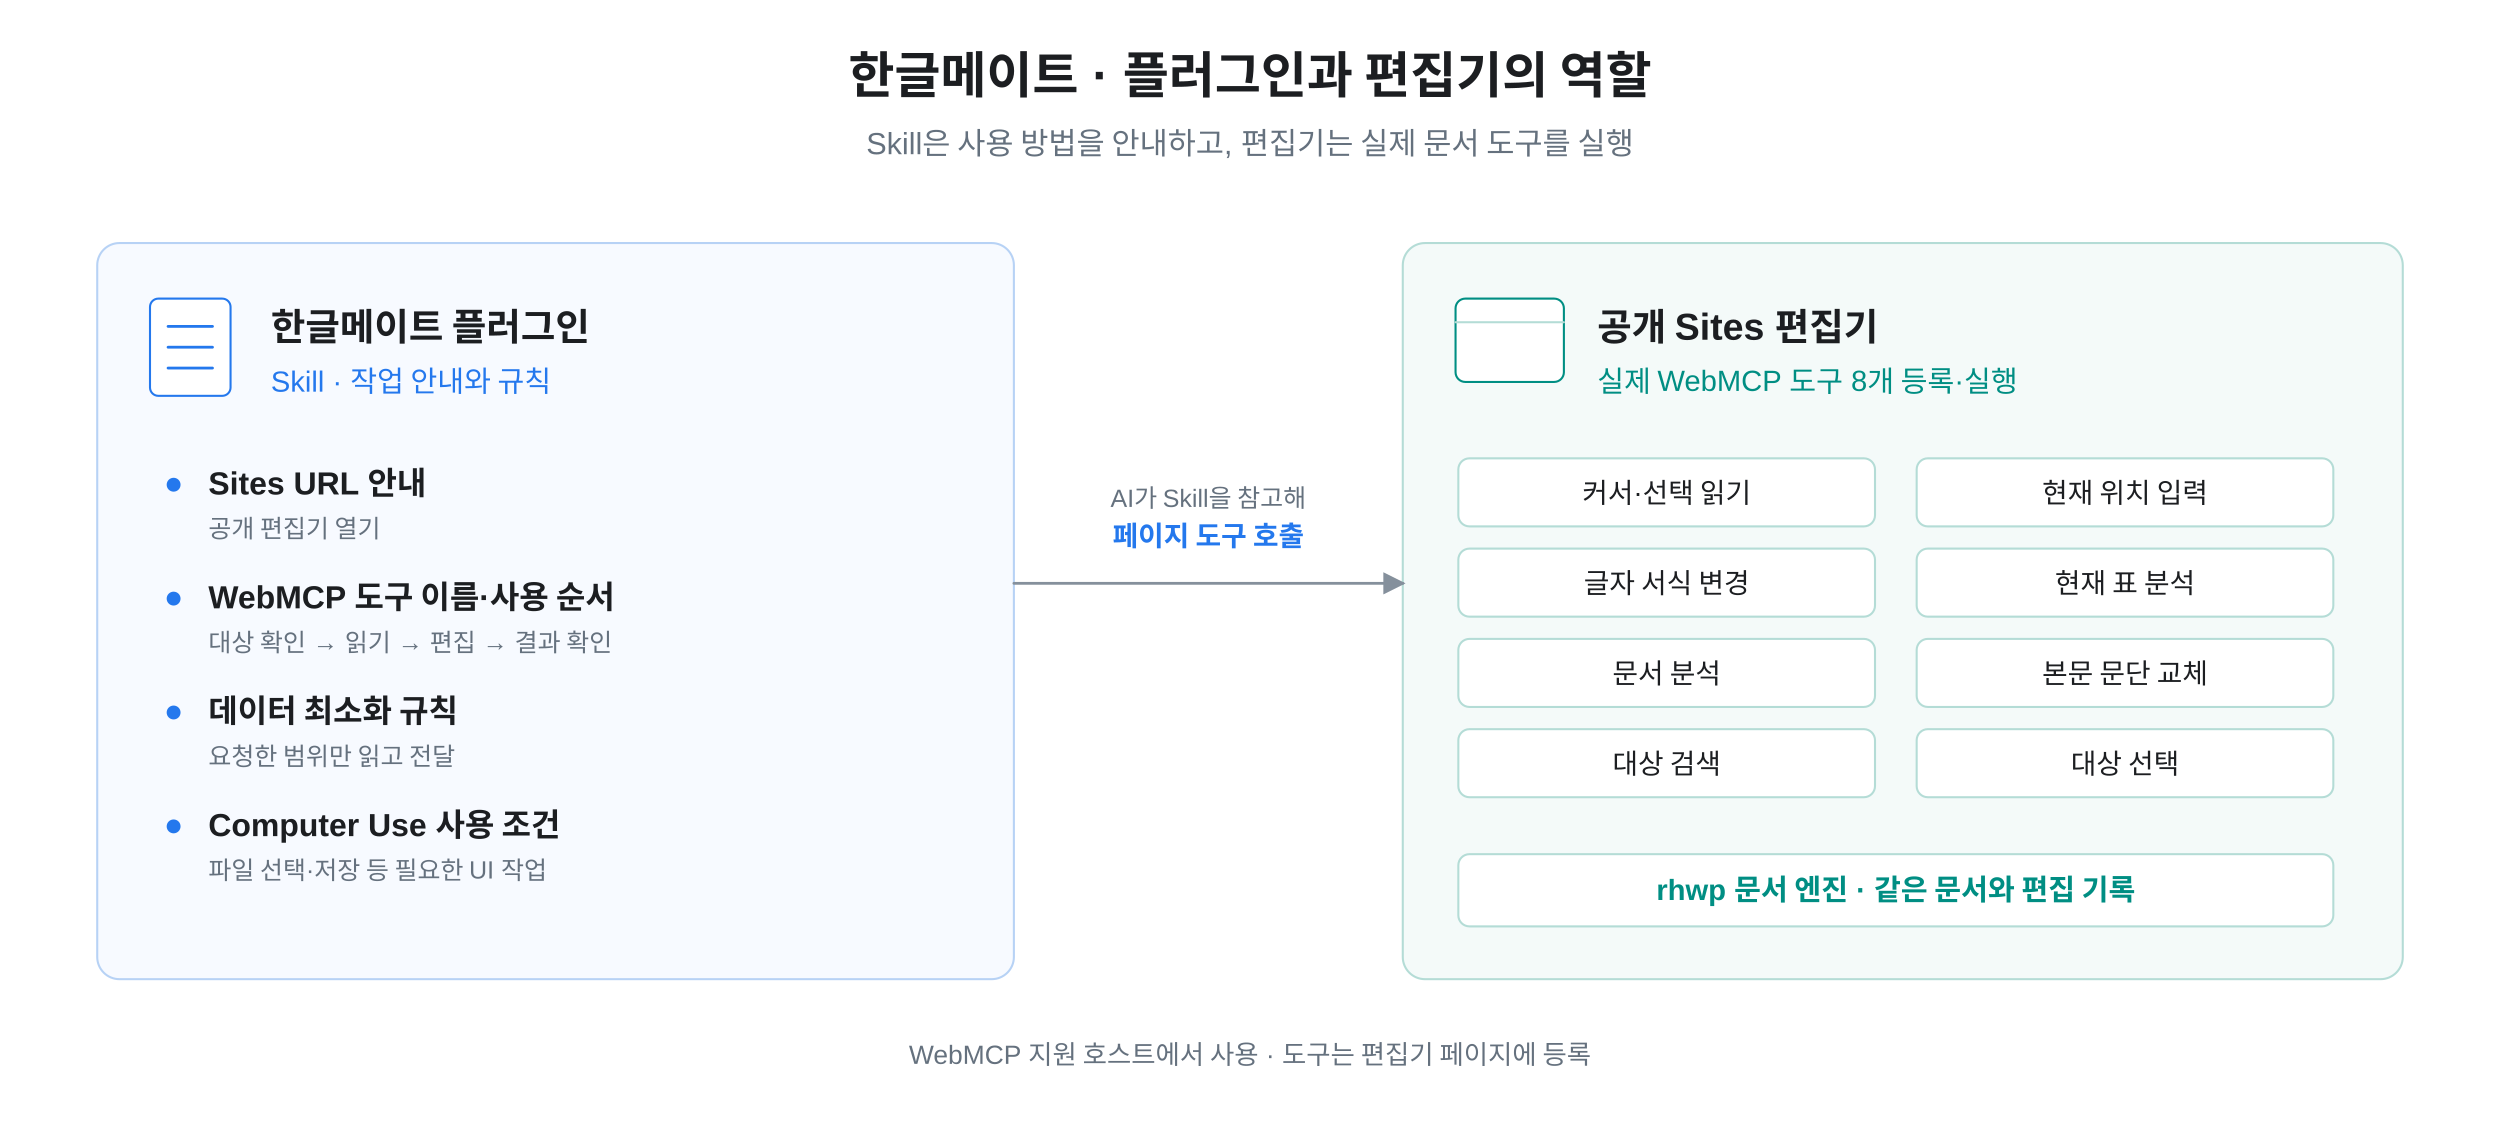
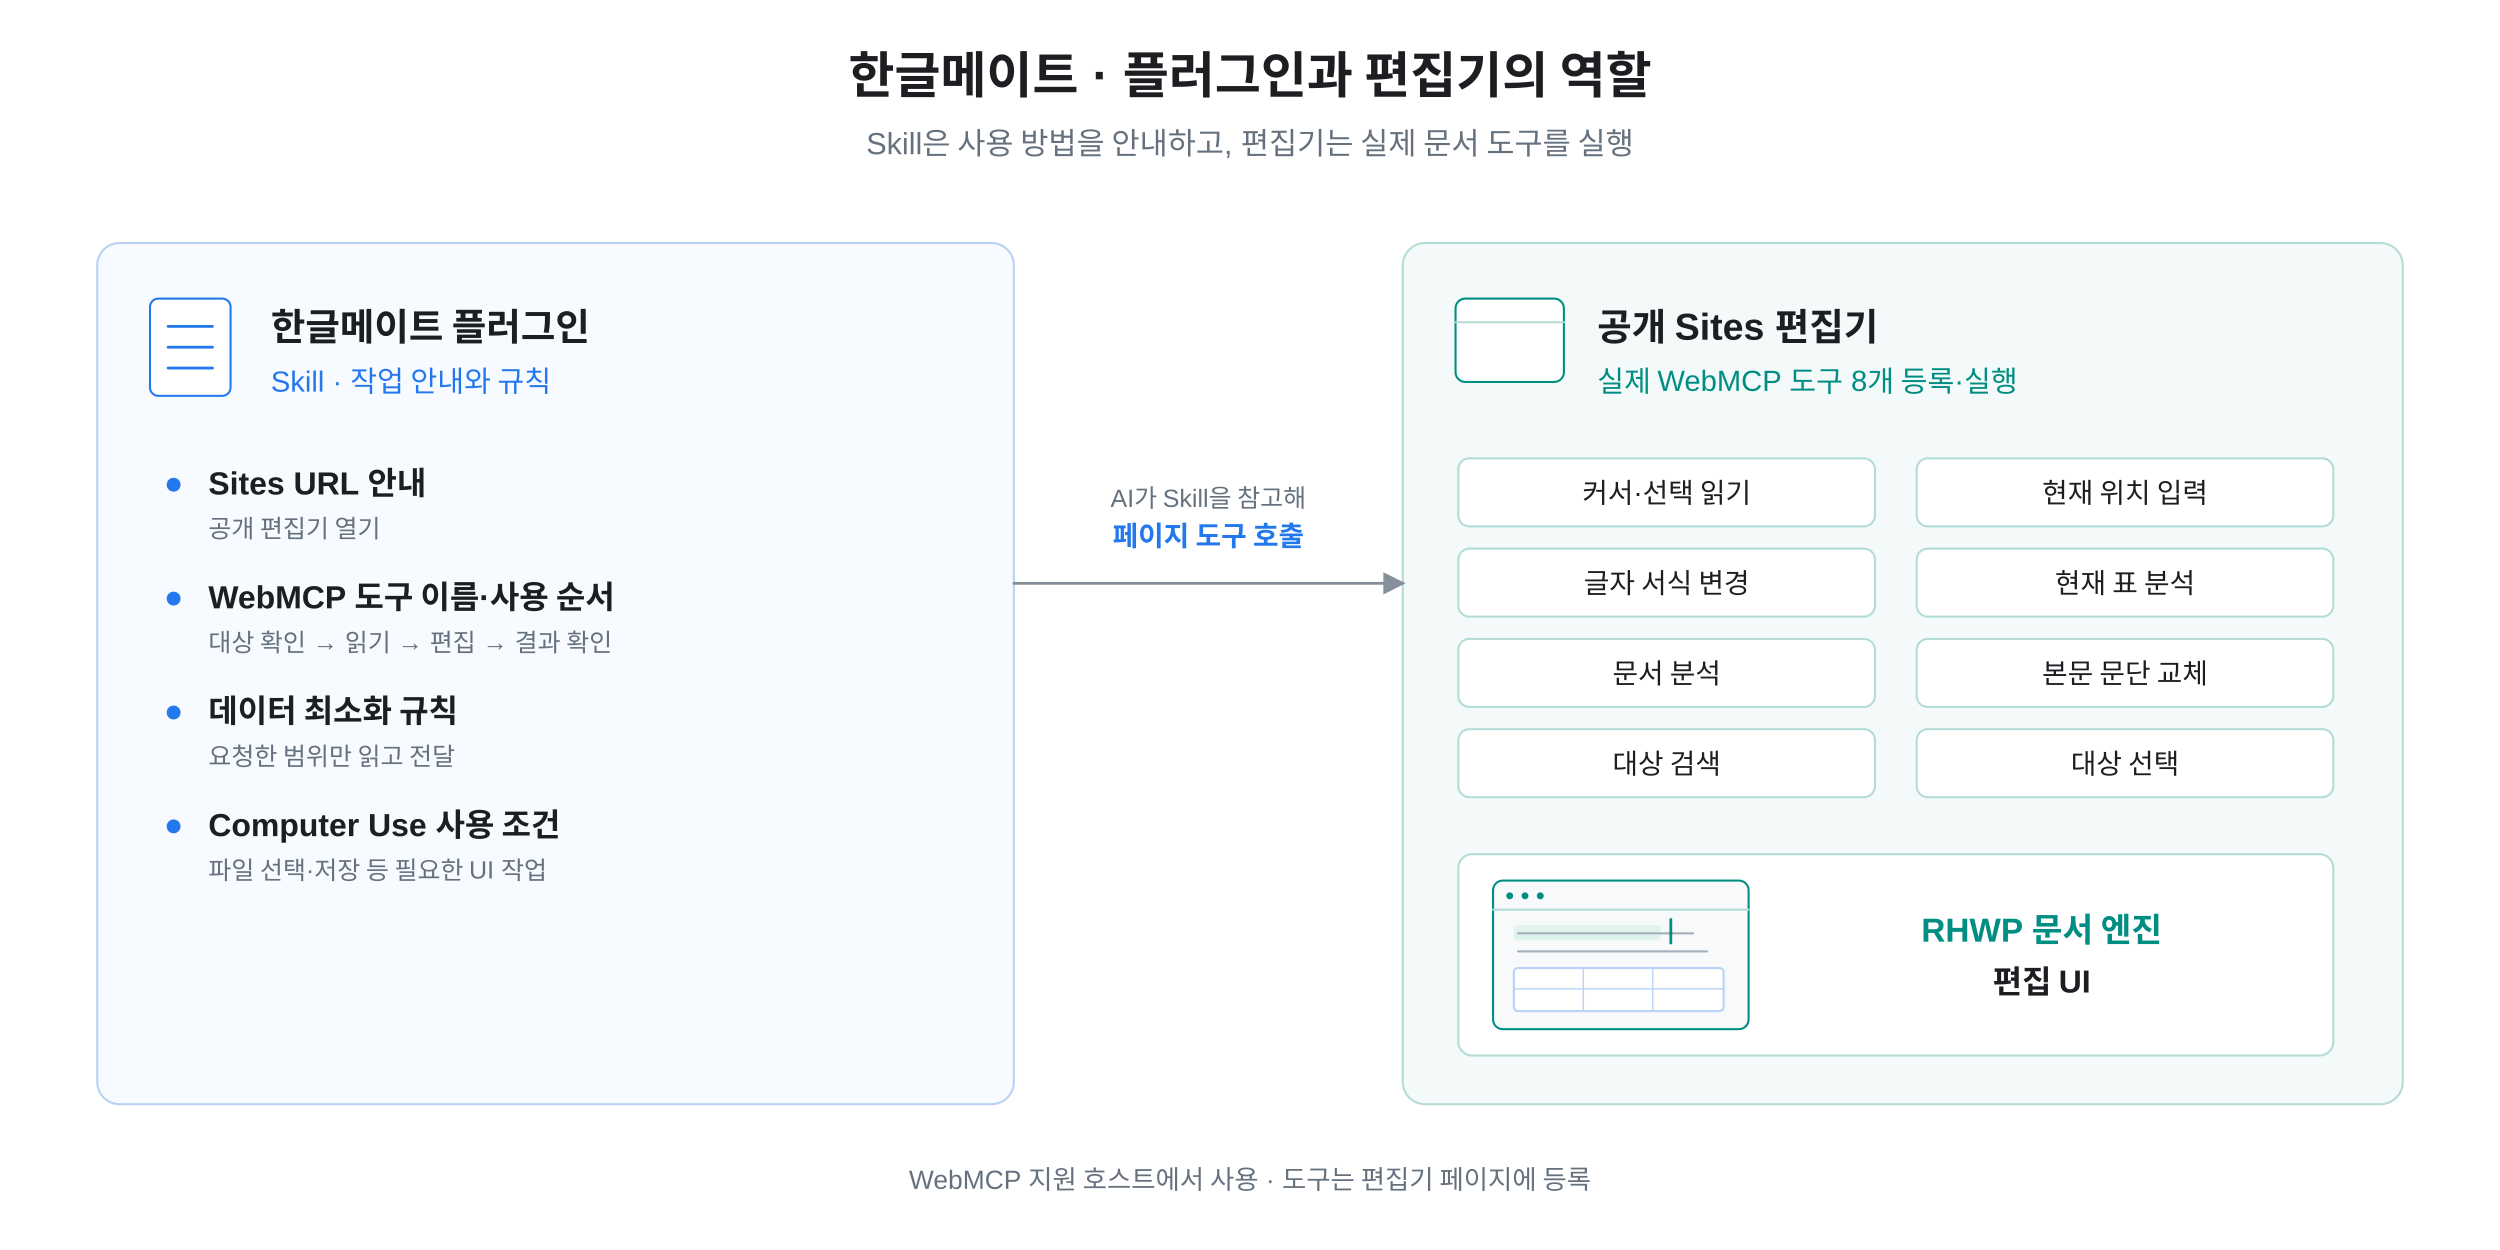
- <svg xmlns="http://www.w3.org/2000/svg" width="1800" height="810" viewBox="0 0 1800 810" role="img" aria-labelledby="seoul-title seoul-desc">
+ <svg xmlns="http://www.w3.org/2000/svg" width="1800" height="900" viewBox="0 0 1800 900" role="img" aria-labelledby="seoul-title seoul-desc">
  <defs>
    <marker id="arrow" markerWidth="8" markerHeight="8" refX="7" refY="4" orient="auto">
      <path d="M0 0L8 4L0 8Z" fill="#85909c" />
    </marker>
  </defs>
  <style>text{font-family:Malgun Gothic,Segoe UI,Arial,sans-serif;fill:#1c1e21}.muted{fill:#65717e}.blue{fill:#2478ed}.teal{fill:#008e83}</style>
-   <rect width="1800" height="810" fill="white" />
+   <rect width="1800" height="900" fill="white" />
  <text x="900" y="67" text-anchor="middle" font-size="36" class="" font-weight="600">한글메이트 · 플러그인과 편집기의 역할</text>
  <text x="900" y="111" text-anchor="middle" font-size="22" class="muted" font-weight="400">Skill은 사용 방법을 안내하고, 편집기는 실제 문서 도구를 실행</text>
-   <rect x="70" y="175" width="660" height="530" rx="16" fill="#f7faff" stroke="#b7d2f5" stroke-width="1.5" />
-   <rect x="1010" y="175" width="720" height="530" rx="16" fill="#f4faf9" stroke="#b4dcd6" stroke-width="1.5" />
+   <rect x="70" y="175" width="660" height="620" rx="16" fill="#f7faff" stroke="#b7d2f5" stroke-width="1.5" />
+   <rect x="1010" y="175" width="720" height="620" rx="16" fill="#f4faf9" stroke="#b4dcd6" stroke-width="1.5" />
  <path d="M730 420H1010" fill="none" stroke="#85909c" stroke-width="2" stroke-linecap="round" stroke-linejoin="round" marker-end="url(#arrow)" />
  <text x="870" y="365" text-anchor="middle" font-size="18" class="muted" font-weight="400">AI가 Skill을 참고해</text>
  <text x="870" y="393" text-anchor="middle" font-size="20" class="blue" font-weight="600">페이지 도구 호출</text>
  <rect x="108" y="215" width="58" height="70" rx="6" fill="white" stroke="#2478ed" stroke-width="1.5" />
  <path d="M121 235h32" fill="none" stroke="#2478ed" stroke-width="2" stroke-linecap="round" stroke-linejoin="round" />
  <path d="M121 250h32" fill="none" stroke="#2478ed" stroke-width="2" stroke-linecap="round" stroke-linejoin="round" />
  <path d="M121 265h32" fill="none" stroke="#2478ed" stroke-width="2" stroke-linecap="round" stroke-linejoin="round" />
  <text x="195" y="245" text-anchor="start" font-size="27" class="" font-weight="600">한글메이트 플러그인</text>
  <text x="195" y="282" text-anchor="start" font-size="21" class="blue" font-weight="400">Skill · 작업 안내와 규칙</text>
  <circle cx="125" cy="349" r="5" fill="#2478ed" />
  <text x="150" y="356" text-anchor="start" font-size="23" class="" font-weight="600">Sites URL 안내</text>
  <text x="150" y="387" text-anchor="start" font-size="18" class="muted" font-weight="400">공개 편집기 열기</text>
  <circle cx="125" cy="431" r="5" fill="#2478ed" />
  <text x="150" y="438" text-anchor="start" font-size="23" class="" font-weight="600">WebMCP 도구 이름·사용 순서</text>
  <text x="150" y="469" text-anchor="start" font-size="18" class="muted" font-weight="400">대상 확인 → 읽기 → 편집 → 결과 확인</text>
  <circle cx="125" cy="513" r="5" fill="#2478ed" />
  <text x="150" y="520" text-anchor="start" font-size="23" class="" font-weight="600">데이터 최소화 규칙</text>
  <text x="150" y="551" text-anchor="start" font-size="18" class="muted" font-weight="400">요청한 범위만 읽고 전달</text>
  <circle cx="125" cy="595" r="5" fill="#2478ed" />
  <text x="150" y="602" text-anchor="start" font-size="23" class="" font-weight="600">Computer Use 사용 조건</text>
  <text x="150" y="633" text-anchor="start" font-size="18" class="muted" font-weight="400">파일 선택·저장 등 필요한 UI 작업</text>
  <rect x="1048" y="215" width="78" height="60" rx="7" fill="white" stroke="#008e83" stroke-width="1.5" />
  <path d="M1048 232H1126" fill="none" stroke="#b4dcd6" stroke-width="1.5" stroke-linecap="round" stroke-linejoin="round" />
  <text x="1150" y="245" text-anchor="start" font-size="27" class="" font-weight="600">공개 Sites 편집기</text>
  <text x="1150" y="282" text-anchor="start" font-size="21" class="teal" font-weight="400">실제 WebMCP 도구 8개 등록·실행</text>
  <rect x="1050" y="330" width="300" height="49" rx="8" fill="white" stroke="#b4dcd6" stroke-width="1.5" />
  <text x="1200" y="362" text-anchor="middle" font-size="20" class="" font-weight="400">커서·선택 읽기</text>
  <rect x="1380" y="330" width="300" height="49" rx="8" fill="white" stroke="#b4dcd6" stroke-width="1.5" />
  <text x="1530" y="362" text-anchor="middle" font-size="20" class="" font-weight="400">현재 위치 입력</text>
  <rect x="1050" y="395" width="300" height="49" rx="8" fill="white" stroke="#b4dcd6" stroke-width="1.5" />
  <text x="1200" y="427" text-anchor="middle" font-size="20" class="" font-weight="400">글자 서식 변경</text>
  <rect x="1380" y="395" width="300" height="49" rx="8" fill="white" stroke="#b4dcd6" stroke-width="1.5" />
  <text x="1530" y="427" text-anchor="middle" font-size="20" class="" font-weight="400">현재 표 분석</text>
  <rect x="1050" y="460" width="300" height="49" rx="8" fill="white" stroke="#b4dcd6" stroke-width="1.5" />
  <text x="1200" y="492" text-anchor="middle" font-size="20" class="" font-weight="400">문서 분석</text>
  <rect x="1380" y="460" width="300" height="49" rx="8" fill="white" stroke="#b4dcd6" stroke-width="1.5" />
  <text x="1530" y="492" text-anchor="middle" font-size="20" class="" font-weight="400">본문 문단 교체</text>
  <rect x="1050" y="525" width="300" height="49" rx="8" fill="white" stroke="#b4dcd6" stroke-width="1.5" />
  <text x="1200" y="557" text-anchor="middle" font-size="20" class="" font-weight="400">대상 검색</text>
  <rect x="1380" y="525" width="300" height="49" rx="8" fill="white" stroke="#b4dcd6" stroke-width="1.5" />
  <text x="1530" y="557" text-anchor="middle" font-size="20" class="" font-weight="400">대상 선택</text>
-   <rect x="1050" y="615" width="630" height="52" rx="8" fill="white" stroke="#b4dcd6" stroke-width="1.5" />
-   <text x="1365" y="648" text-anchor="middle" font-size="21" class="teal" font-weight="600">rhwp 문서 엔진 · 같은 문서와 편집 기록</text>
-   <text x="900" y="766" text-anchor="middle" font-size="19" class="muted" font-weight="400">WebMCP 지원 호스트에서 사용 · 도구는 편집기 페이지에 등록</text>
+   <rect x="1050" y="615" width="630" height="145" rx="10" fill="white" stroke="#b4dcd6" stroke-width="1.5" />
+   <rect x="1075" y="634" width="184" height="107" rx="7" fill="#f7f9fb" stroke="#008e83" stroke-width="1.5" />
+   <path d="M1075 655H1259" fill="none" stroke="#b4dcd6" stroke-width="1.5" stroke-linecap="round" stroke-linejoin="round" />
+   <circle cx="1087" cy="645" r="2.5" fill="#008e83" />
+   <circle cx="1098" cy="645" r="2.5" fill="#008e83" />
+   <circle cx="1109" cy="645" r="2.5" fill="#008e83" />
+   <rect x="1090" y="666" width="106" height="11" rx="3" fill="#e1f3ef" stroke="none" stroke-width="1.5" />
+   <path d="M1093 672H1219M1093 685H1229" fill="none" stroke="#a4afbc" stroke-width="1.5" stroke-linecap="round" stroke-linejoin="round" />
+   <path d="M1203 662V679" fill="none" stroke="#008e83" stroke-width="2" stroke-linecap="round" stroke-linejoin="round" />
+   <rect x="1090" y="697" width="151" height="31" rx="3" fill="white" stroke="#b7d2f5" stroke-width="1.5" />
+   <path d="M1090 712H1241M1140 697V728M1190 697V728" fill="none" stroke="#b7d2f5" stroke-width="1" stroke-linecap="round" stroke-linejoin="round" />
+   <text x="1470" y="678" text-anchor="middle" font-size="24" class="teal" font-weight="600">RHWP 문서 엔진</text>
+   <text x="1470" y="715" text-anchor="middle" font-size="23" class="" font-weight="600">편집 UI</text>
+   <text x="900" y="856" text-anchor="middle" font-size="19" class="muted" font-weight="400">WebMCP 지원 호스트에서 사용 · 도구는 편집기 페이지에 등록</text>
</svg>
